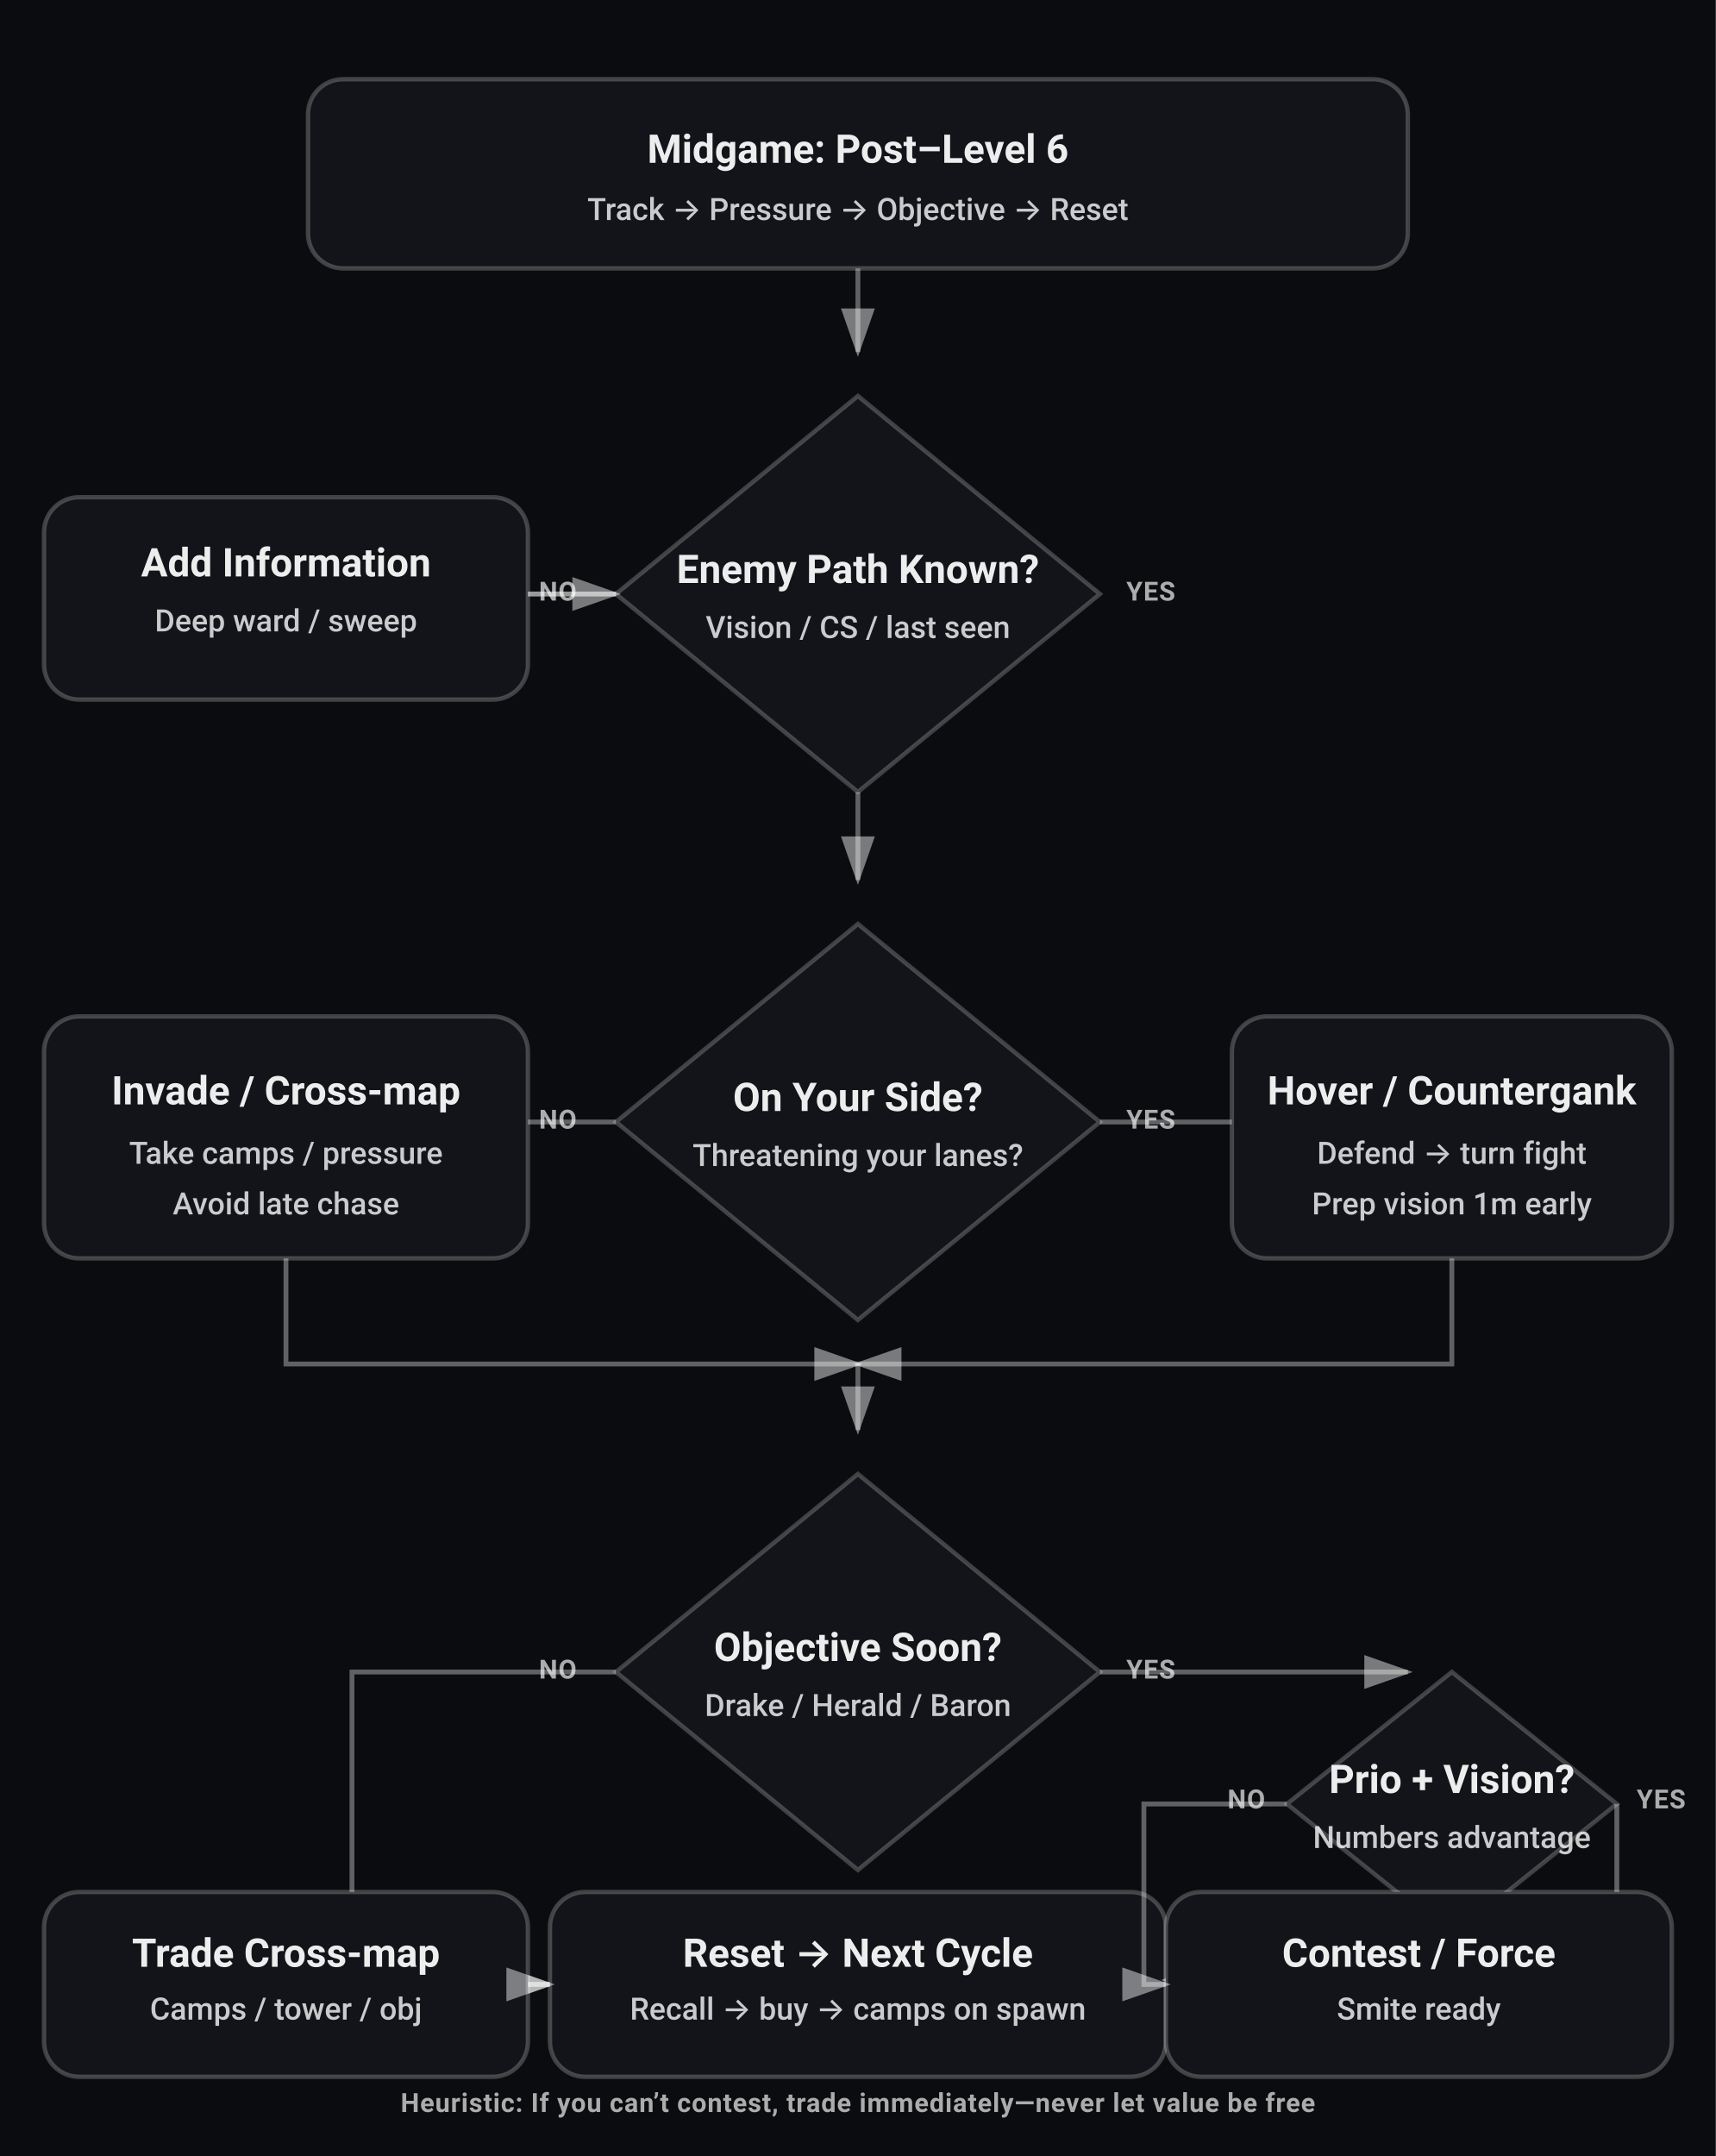
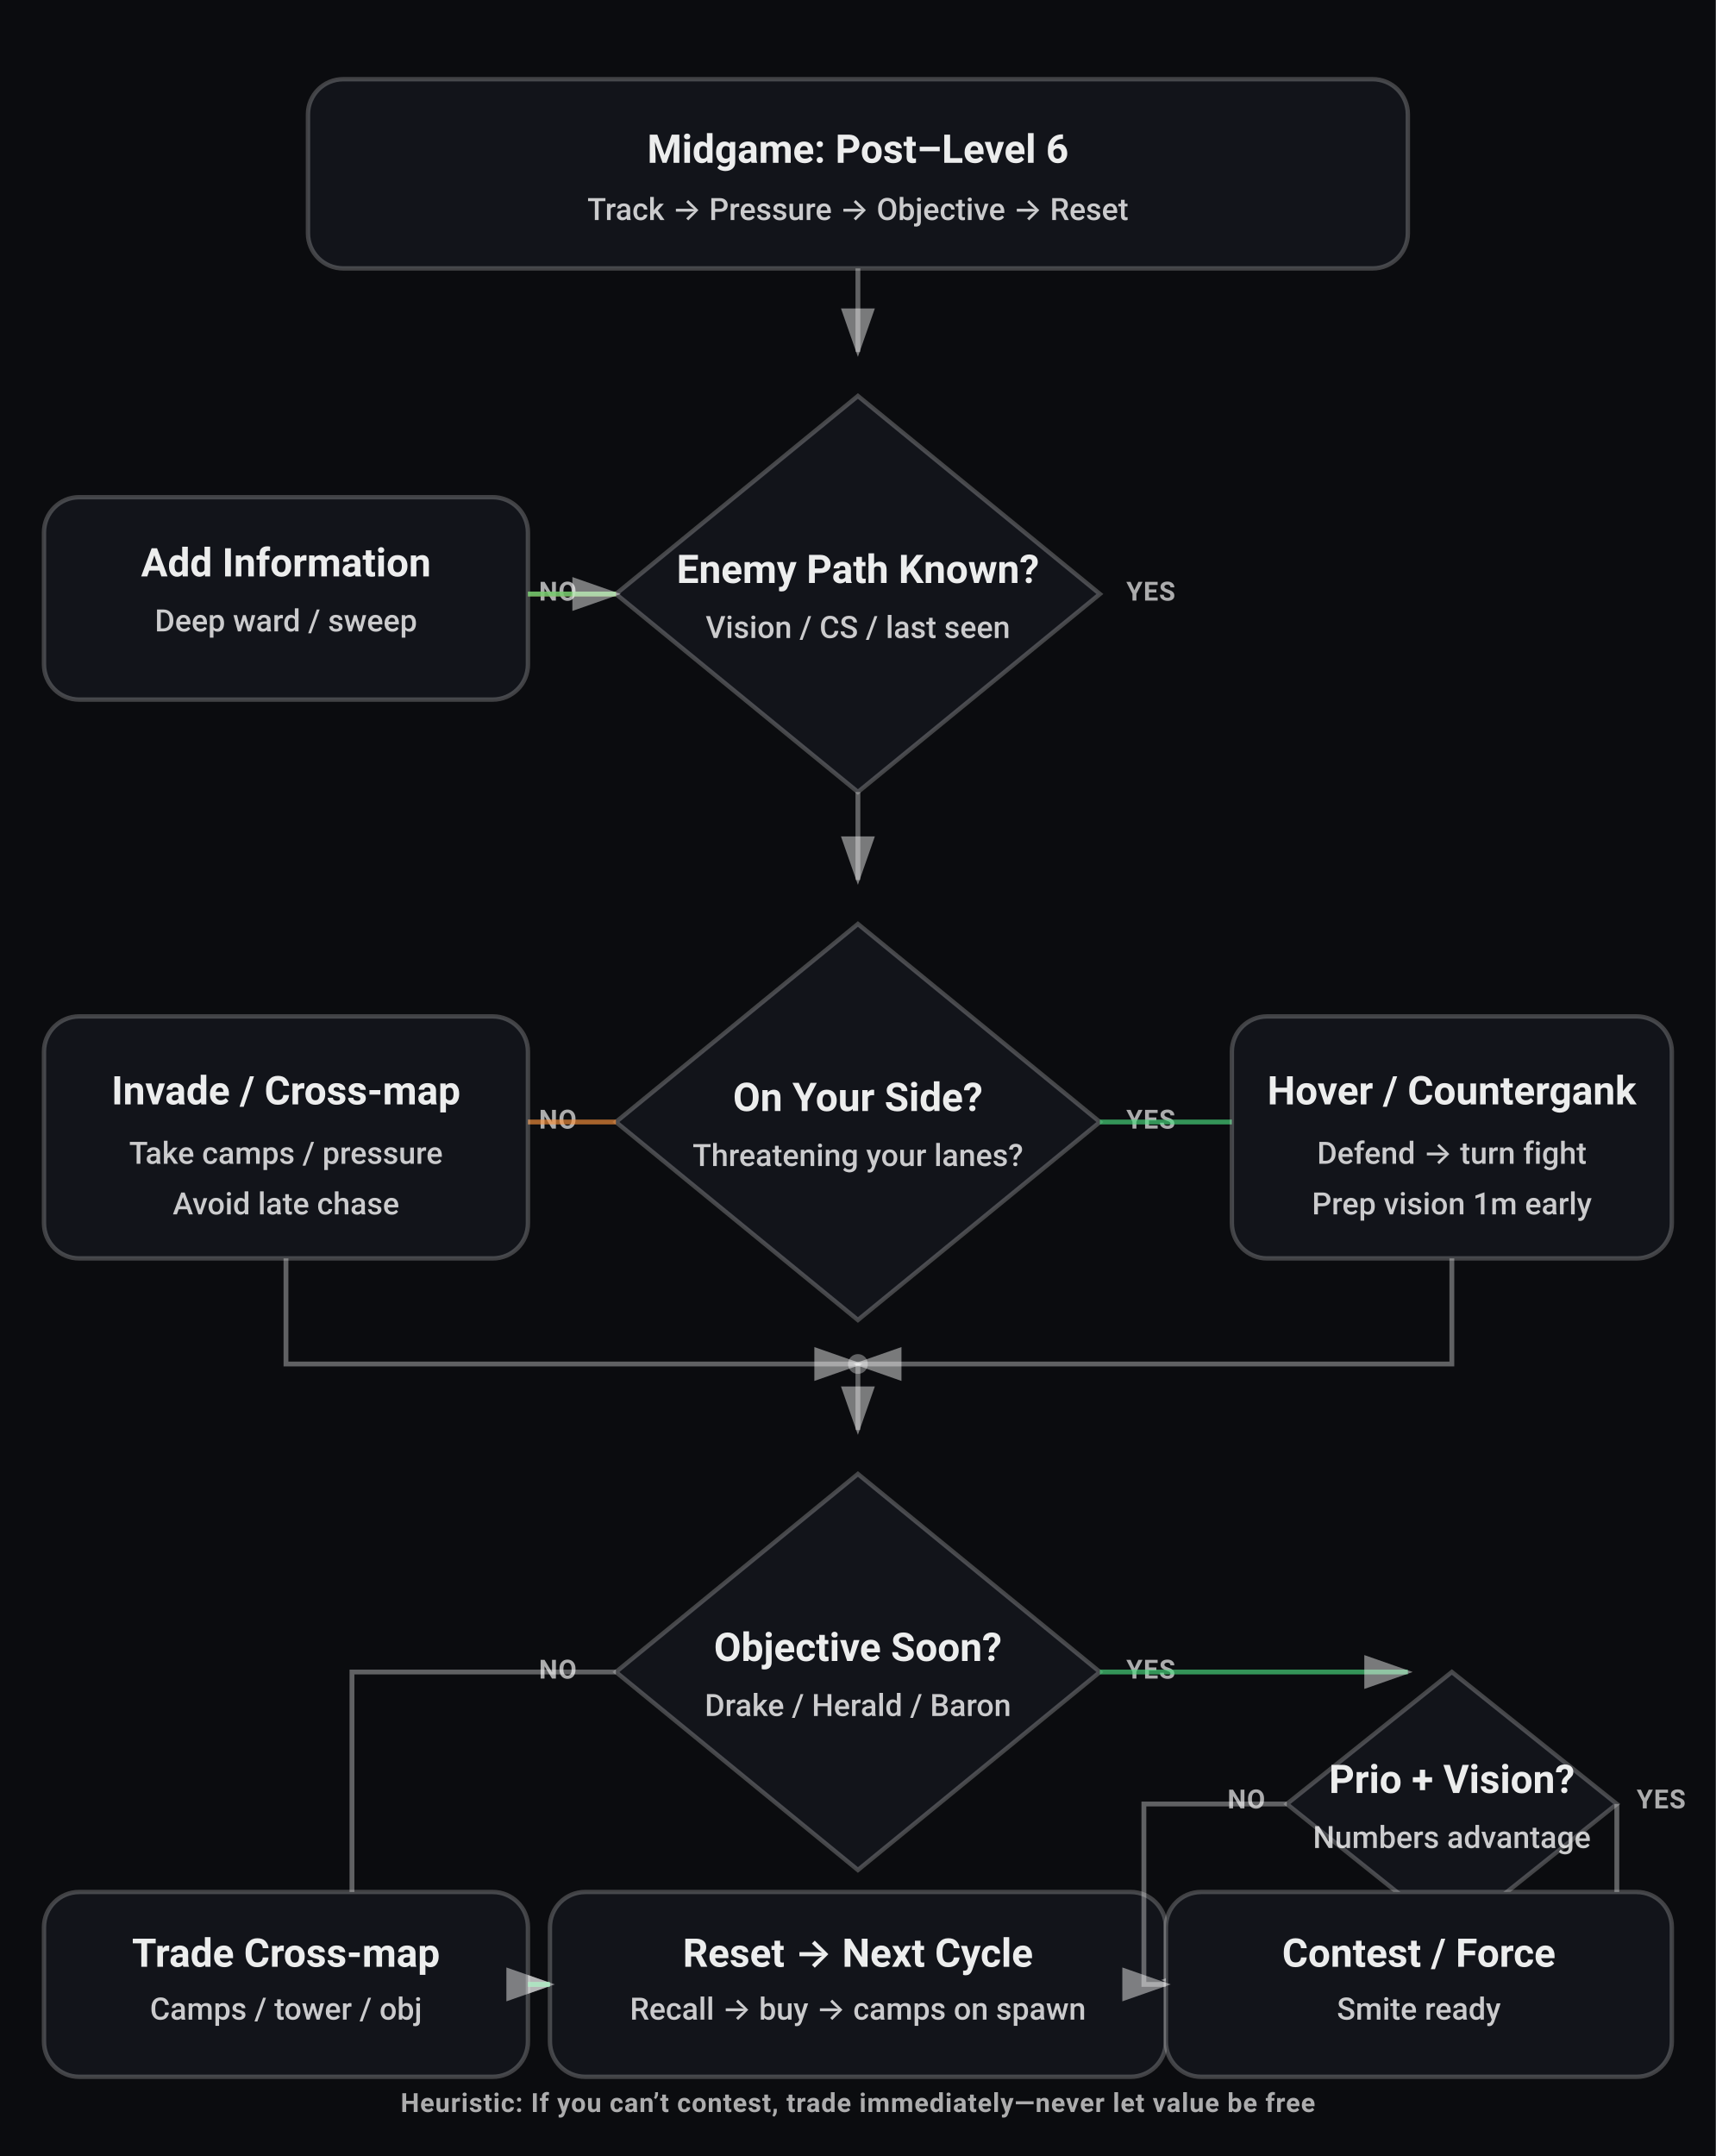
<svg xmlns="http://www.w3.org/2000/svg" width="780" height="980" viewBox="0 0 780 980">
  <defs>
    <style>
      .bg { fill: #0b0c0f; }
      .box { fill: #12141a; stroke: rgba(255,255,255,0.22); stroke-width: 2; rx: 16; ry: 16; }
      .diamond { fill: #12141a; stroke: rgba(255,255,255,0.22); stroke-width: 2; }
      .arrow { stroke: rgba(255,255,255,0.35); stroke-width: 2.2; fill: none; marker-end: url(#arrowhead); }
      .label { fill: rgba(255,255,255,0.92); font-family: -apple-system,BlinkMacSystemFont,Segoe UI,Roboto,Inter,Arial,sans-serif; font-size: 18px; font-weight: 600; }
      .small { fill: rgba(255,255,255,0.78); font-family: -apple-system,BlinkMacSystemFont,Segoe UI,Roboto,Inter,Arial,sans-serif; font-size: 14px; font-weight: 500; }
      .tiny { fill: rgba(255,255,255,0.66); font-family: -apple-system,BlinkMacSystemFont,Segoe UI,Roboto,Inter,Arial,sans-serif; font-size: 12px; font-weight: 700; letter-spacing: 0.03em; }
-     </style>
+     
+       .arrowYes { stroke: rgba(74,222,128,0.65); }
+       .arrowNo { stroke: rgba(251,146,60,0.65); }
+       .arrowNeutral { stroke: rgba(255,255,255,0.35); }
+       .diamond { stroke: rgba(255,255,255,0.24); }
+ </style>
    <marker id="arrowhead" markerWidth="10" markerHeight="7" refX="9" refY="3.5" orient="auto">
      <polygon points="0 0, 10 3.5, 0 7" fill="rgba(255,255,255,0.45)" />
    </marker>
  </defs>
  <rect class="bg" x="0" y="0" width="780" height="980" />
  <rect class="box" x="140" y="36" width="500" height="86" />
  <text class="label" x="390" y="74" text-anchor="middle">Midgame: Post–Level 6</text>
  <text class="small" x="390" y="100" text-anchor="middle">Track → Pressure → Objective → Reset</text>
-   <path class="arrow" d="M390 122 L390 160" />
+   <path class="arrow arrowNeutral" d="M390 122 L390 160" />
  <polygon class="diamond" points="390,180 500,270 390,360 280,270" />
  <text class="label" x="390" y="265" text-anchor="middle">Enemy Path Known?</text>
  <text class="small" x="390" y="290" text-anchor="middle">Vision / CS / last seen</text>
  <text class="tiny" x="512" y="273">YES</text>
  <text class="tiny" x="245" y="273">NO</text>
-   <path class="arrow" d="M280 270 L120 270" />
+   <path class="arrow arrowNo" d="M280 270 L120 270" />
  <rect class="box" x="20" y="226" width="220" height="92" />
  <text class="label" x="130" y="262" text-anchor="middle">Add Information</text>
  <text class="small" x="130" y="287" text-anchor="middle">Deep ward / sweep</text>
-   <path class="arrow" d="M240 270 L280 270" />
-   <path class="arrow" d="M390 360 L390 400" />
+   <path class="arrow arrowYes" d="M240 270 L280 270" />
+   <path class="arrow arrowNeutral" d="M390 360 L390 400" />
  <polygon class="diamond" points="390,420 500,510 390,600 280,510" />
  <text class="label" x="390" y="505" text-anchor="middle">On Your Side?</text>
  <text class="small" x="390" y="530" text-anchor="middle">Threatening your lanes?</text>
  <text class="tiny" x="512" y="513">YES</text>
  <text class="tiny" x="245" y="513">NO</text>
-   <path class="arrow" d="M500 510 L660 510" />
+   <path class="arrow arrowYes" d="M500 510 L660 510" />
  <rect class="box" x="560" y="462" width="200" height="110" />
  <text class="label" x="660" y="502" text-anchor="middle">Hover / Countergank</text>
  <text class="small" x="660" y="529" text-anchor="middle">Defend → turn fight</text>
  <text class="small" x="660" y="552" text-anchor="middle">Prep vision 1m early</text>
-   <path class="arrow" d="M280 510 L120 510" />
+   <path class="arrow arrowNo" d="M280 510 L120 510" />
  <rect class="box" x="20" y="462" width="220" height="110" />
  <text class="label" x="130" y="502" text-anchor="middle">Invade / Cross-map</text>
  <text class="small" x="130" y="529" text-anchor="middle">Take camps / pressure</text>
  <text class="small" x="130" y="552" text-anchor="middle">Avoid late chase</text>
-   <path class="arrow" d="M130 572 L130 620 L390 620" />
-   <path class="arrow" d="M660 572 L660 620 L390 620" />
-   <path class="arrow" d="M390 620 L390 650" />
+   <path class="arrow arrowNeutral" d="M130 572 L130 620 L390 620" marker-end="none" />
+   <path class="arrow arrowNeutral" d="M660 572 L660 620 L390 620" marker-end="none" />
+   <path class="arrow arrowNeutral" d="M390 620 L390 650" />
  <polygon class="diamond" points="390,670 500,760 390,850 280,760" />
  <text class="label" x="390" y="755" text-anchor="middle">Objective Soon?</text>
  <text class="small" x="390" y="780" text-anchor="middle">Drake / Herald / Baron</text>
  <text class="tiny" x="512" y="763">YES</text>
  <text class="tiny" x="245" y="763">NO</text>
-   <path class="arrow" d="M280 760 L160 760 L160 902 L250 902" />
+   <path class="arrow arrowNeutral" d="M280 760 L160 760 L160 902 L250 902" />
  <rect class="box" x="250" y="860" width="280" height="84" />
  <text class="label" x="390" y="894" text-anchor="middle">Reset → Next Cycle</text>
  <text class="small" x="390" y="918" text-anchor="middle">Recall → buy → camps on spawn</text>
-   <path class="arrow" d="M500 760 L640 760" />
+   <path class="arrow arrowYes" d="M500 760 L640 760" />
  <polygon class="diamond" points="660,760 735,820 660,880 585,820" />
  <text class="label" x="660" y="815" text-anchor="middle">Prio + Vision?</text>
  <text class="small" x="660" y="840" text-anchor="middle">Numbers advantage</text>
  <text class="tiny" x="744" y="822">YES</text>
  <text class="tiny" x="558" y="822">NO</text>
-   <path class="arrow" d="M735 820 L735 900 L530 900" />
+   <path class="arrow arrowNeutral" d="M735 820 L735 900 L530 900" />
  <rect class="box" x="530" y="860" width="230" height="84" />
  <text class="label" x="645" y="894" text-anchor="middle">Contest / Force</text>
  <text class="small" x="645" y="918" text-anchor="middle">Smite ready</text>
-   <path class="arrow" d="M585 820 L520 820 L520 902 L530 902" />
+   <path class="arrow arrowNeutral" d="M585 820 L520 820 L520 902 L530 902" />
  <rect class="box" x="20" y="860" width="220" height="84" />
  <text class="label" x="130" y="894" text-anchor="middle">Trade Cross-map</text>
  <text class="small" x="130" y="918" text-anchor="middle">Camps / tower / obj</text>
-   <path class="arrow" d="M240 902 L250 902" />
+   <path class="arrow arrowYes" d="M240 902 L250 902" />
  <text class="tiny" x="390" y="960" text-anchor="middle">Heuristic: If you can’t contest, trade immediately—never let value be free</text>
+   <circle cx="390" cy="620" r="4.5" fill="rgba(255,255,255,0.35)" stroke="none" />
</svg>
